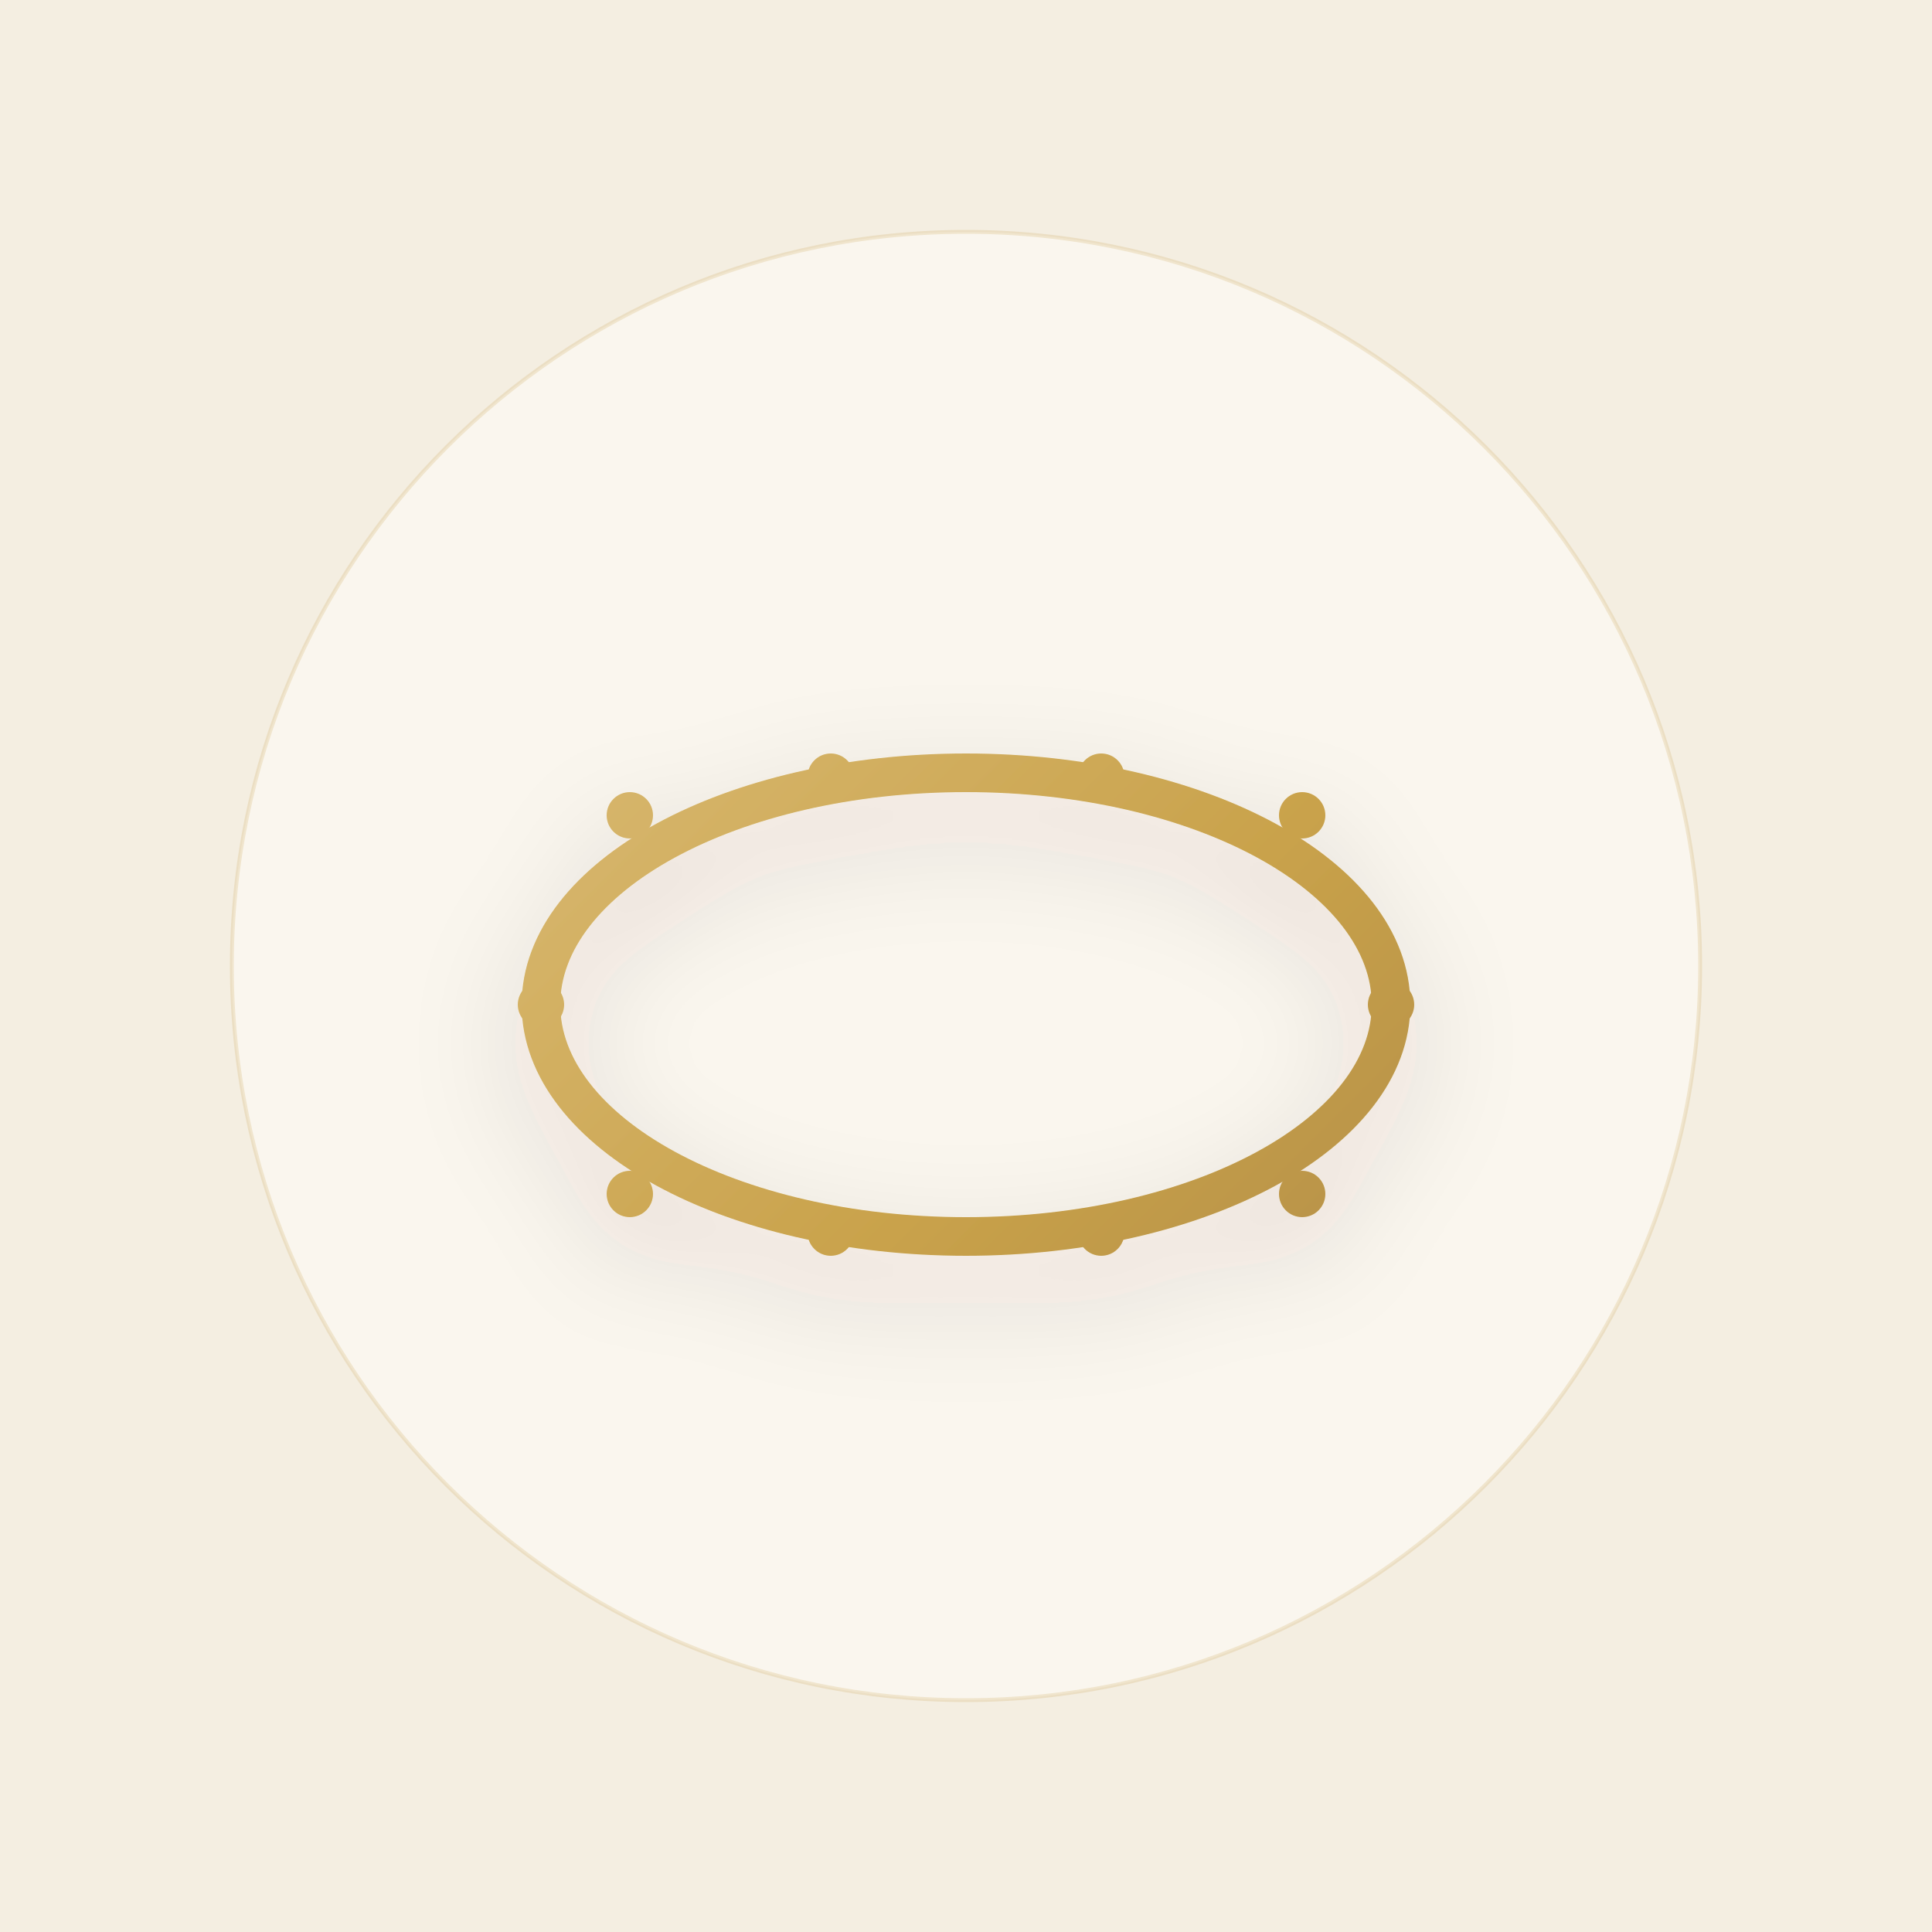
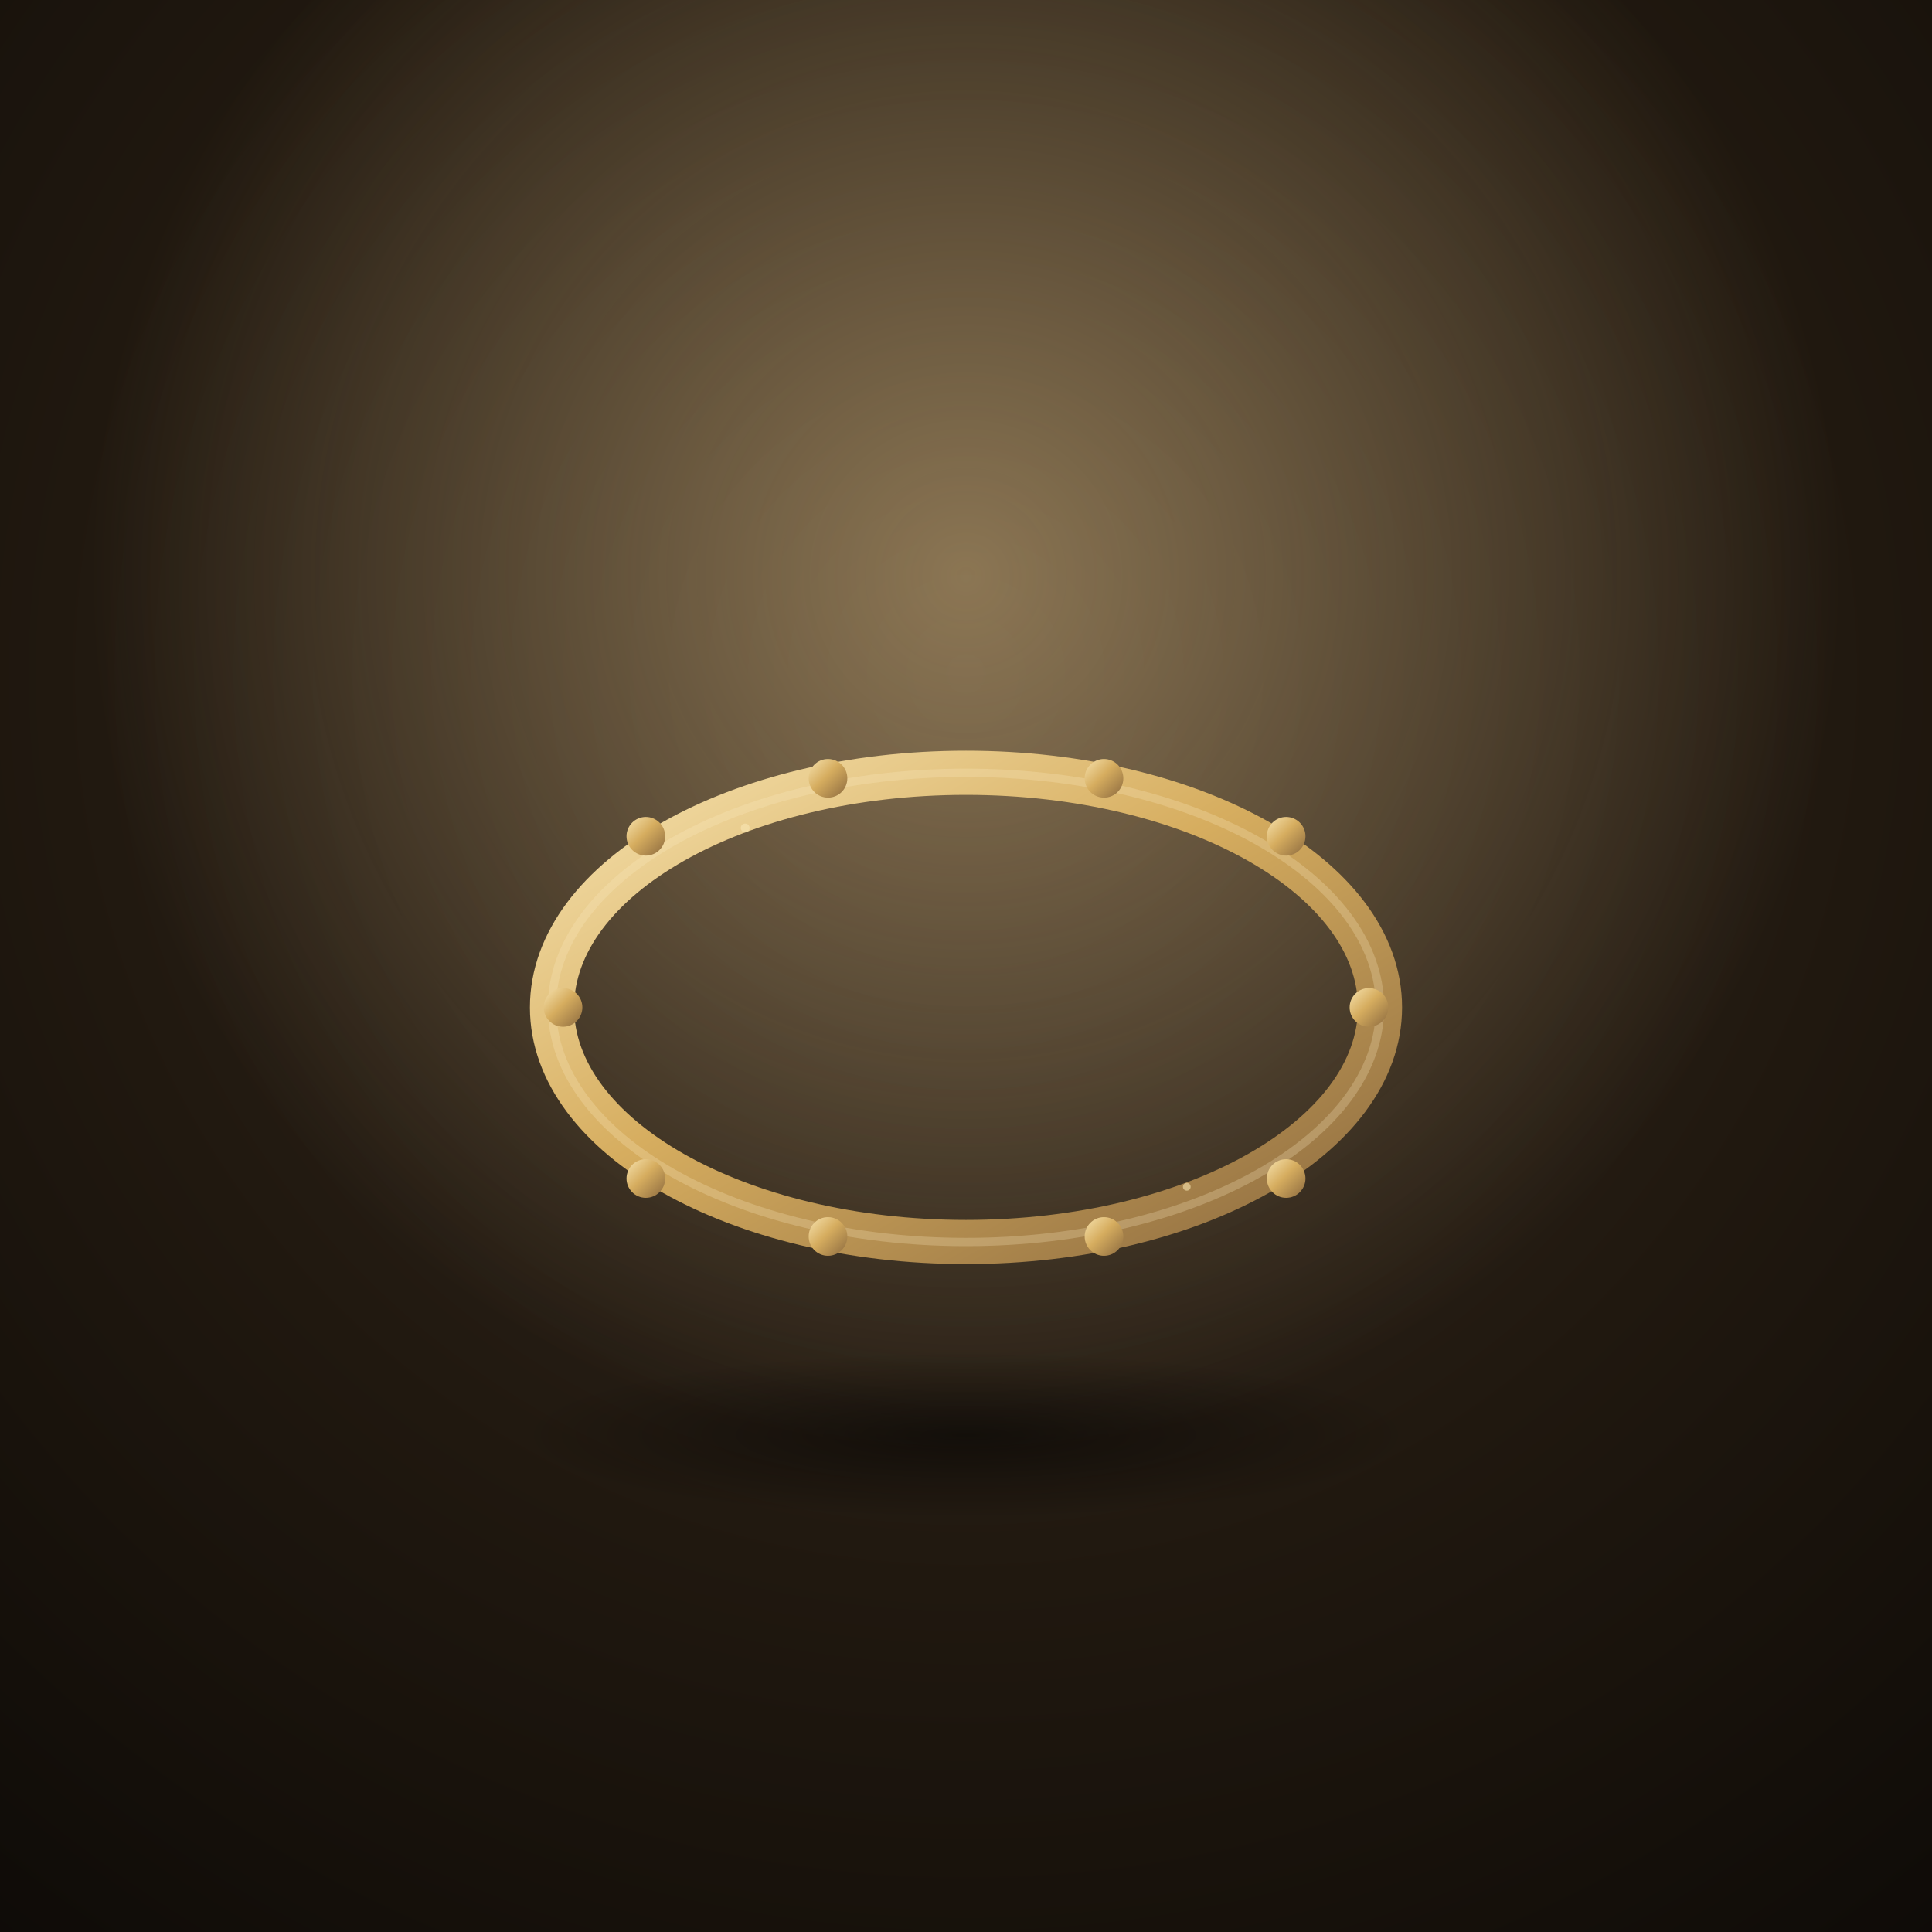
- <svg xmlns="http://www.w3.org/2000/svg" viewBox="0 0 500 500" role="img" aria-labelledby="t4">
+ <svg xmlns="http://www.w3.org/2000/svg" viewBox="0 0 700 700" role="img" aria-labelledby="t4">
  <defs>
-     <linearGradient id="g4" x1="0" y1="0" x2="500" y2="500" gradientUnits="userSpaceOnUse">
-       <stop offset="0" stop-color="#EFD9A6" />
-       <stop offset="0.55" stop-color="#C9A24B" />
+     <radialGradient id="bg4" cx="0.5" cy="0.35" r="0.85">
+       <stop offset="0" stop-color="#3a2f26" />
+       <stop offset="0.55" stop-color="#20180f" />
+       <stop offset="1" stop-color="#0d0a07" />
+     </radialGradient>
+     <radialGradient id="spot4" cx="0.5" cy="0.3" r="0.45">
+       <stop offset="0" stop-color="#f2cf8e" stop-opacity="0.45" />
+       <stop offset="1" stop-color="#f2cf8e" stop-opacity="0" />
+     </radialGradient>
+     <linearGradient id="g4" x1="0" y1="0" x2="1" y2="1">
+       <stop offset="0" stop-color="#F6E2AE" />
+       <stop offset="0.45" stop-color="#D6AD5F" />
      <stop offset="1" stop-color="#8C6A3F" />
    </linearGradient>
-     <filter id="s4" x="-40%" y="-40%" width="180%" height="180%">
-       <feDropShadow dx="0" dy="10" stdDeviation="14" flood-color="#3a2e1a" flood-opacity="0.16" />
-     </filter>
+     <radialGradient id="shadow4" cx="0.5" cy="0.5" r="0.5">
+       <stop offset="0" stop-color="#000" stop-opacity="0.5" />
+       <stop offset="1" stop-color="#000" stop-opacity="0" />
+     </radialGradient>
  </defs>
-   <rect width="500" height="500" fill="#F4EEE1" />
-   <circle cx="250" cy="250" r="190" fill="#FAF6EE" />
-   <circle cx="250" cy="250" r="190" fill="none" stroke="#C9A24B" stroke-opacity="0.2" />
-   <g filter="url(#s4)">
-     <ellipse cx="250" cy="260" rx="110" ry="60" fill="none" stroke="url(#g4)" stroke-width="10" />
-     <g fill="url(#g4)">
-       <circle cx="140" cy="260" r="6" />
-       <circle cx="163" cy="211" r="6" />
-       <circle cx="215" cy="201" r="6" />
-       <circle cx="285" cy="201" r="6" />
-       <circle cx="337" cy="211" r="6" />
-       <circle cx="360" cy="260" r="6" />
-       <circle cx="337" cy="309" r="6" />
-       <circle cx="285" cy="319" r="6" />
-       <circle cx="215" cy="319" r="6" />
-       <circle cx="163" cy="309" r="6" />
-     </g>
+   <rect width="700" height="700" fill="url(#bg4)" />
+   <rect width="700" height="700" fill="url(#spot4)" />
+   <ellipse cx="350" cy="520" rx="160" ry="30" fill="url(#shadow4)" />
+   <ellipse cx="350" cy="365" rx="150" ry="85" fill="none" stroke="url(#g4)" stroke-width="16" />
+   <ellipse cx="350" cy="365" rx="150" ry="85" fill="none" stroke="#FCEFC7" stroke-opacity="0.25" stroke-width="3" />
+   <g fill="url(#g4)">
+     <circle cx="204" cy="365" r="7" />
+     <circle cx="234" cy="303" r="7" />
+     <circle cx="300" cy="282" r="7" />
+     <circle cx="400" cy="282" r="7" />
+     <circle cx="466" cy="303" r="7" />
+     <circle cx="496" cy="365" r="7" />
+     <circle cx="466" cy="427" r="7" />
+     <circle cx="400" cy="448" r="7" />
+     <circle cx="300" cy="448" r="7" />
+     <circle cx="234" cy="427" r="7" />
+   </g>
+   <g fill="#F6E2AE">
+     <circle cx="270" cy="300" r="1.6" opacity="0.7" />
+     <circle cx="430" cy="430" r="1.4" opacity="0.6" />
  </g>
</svg>
